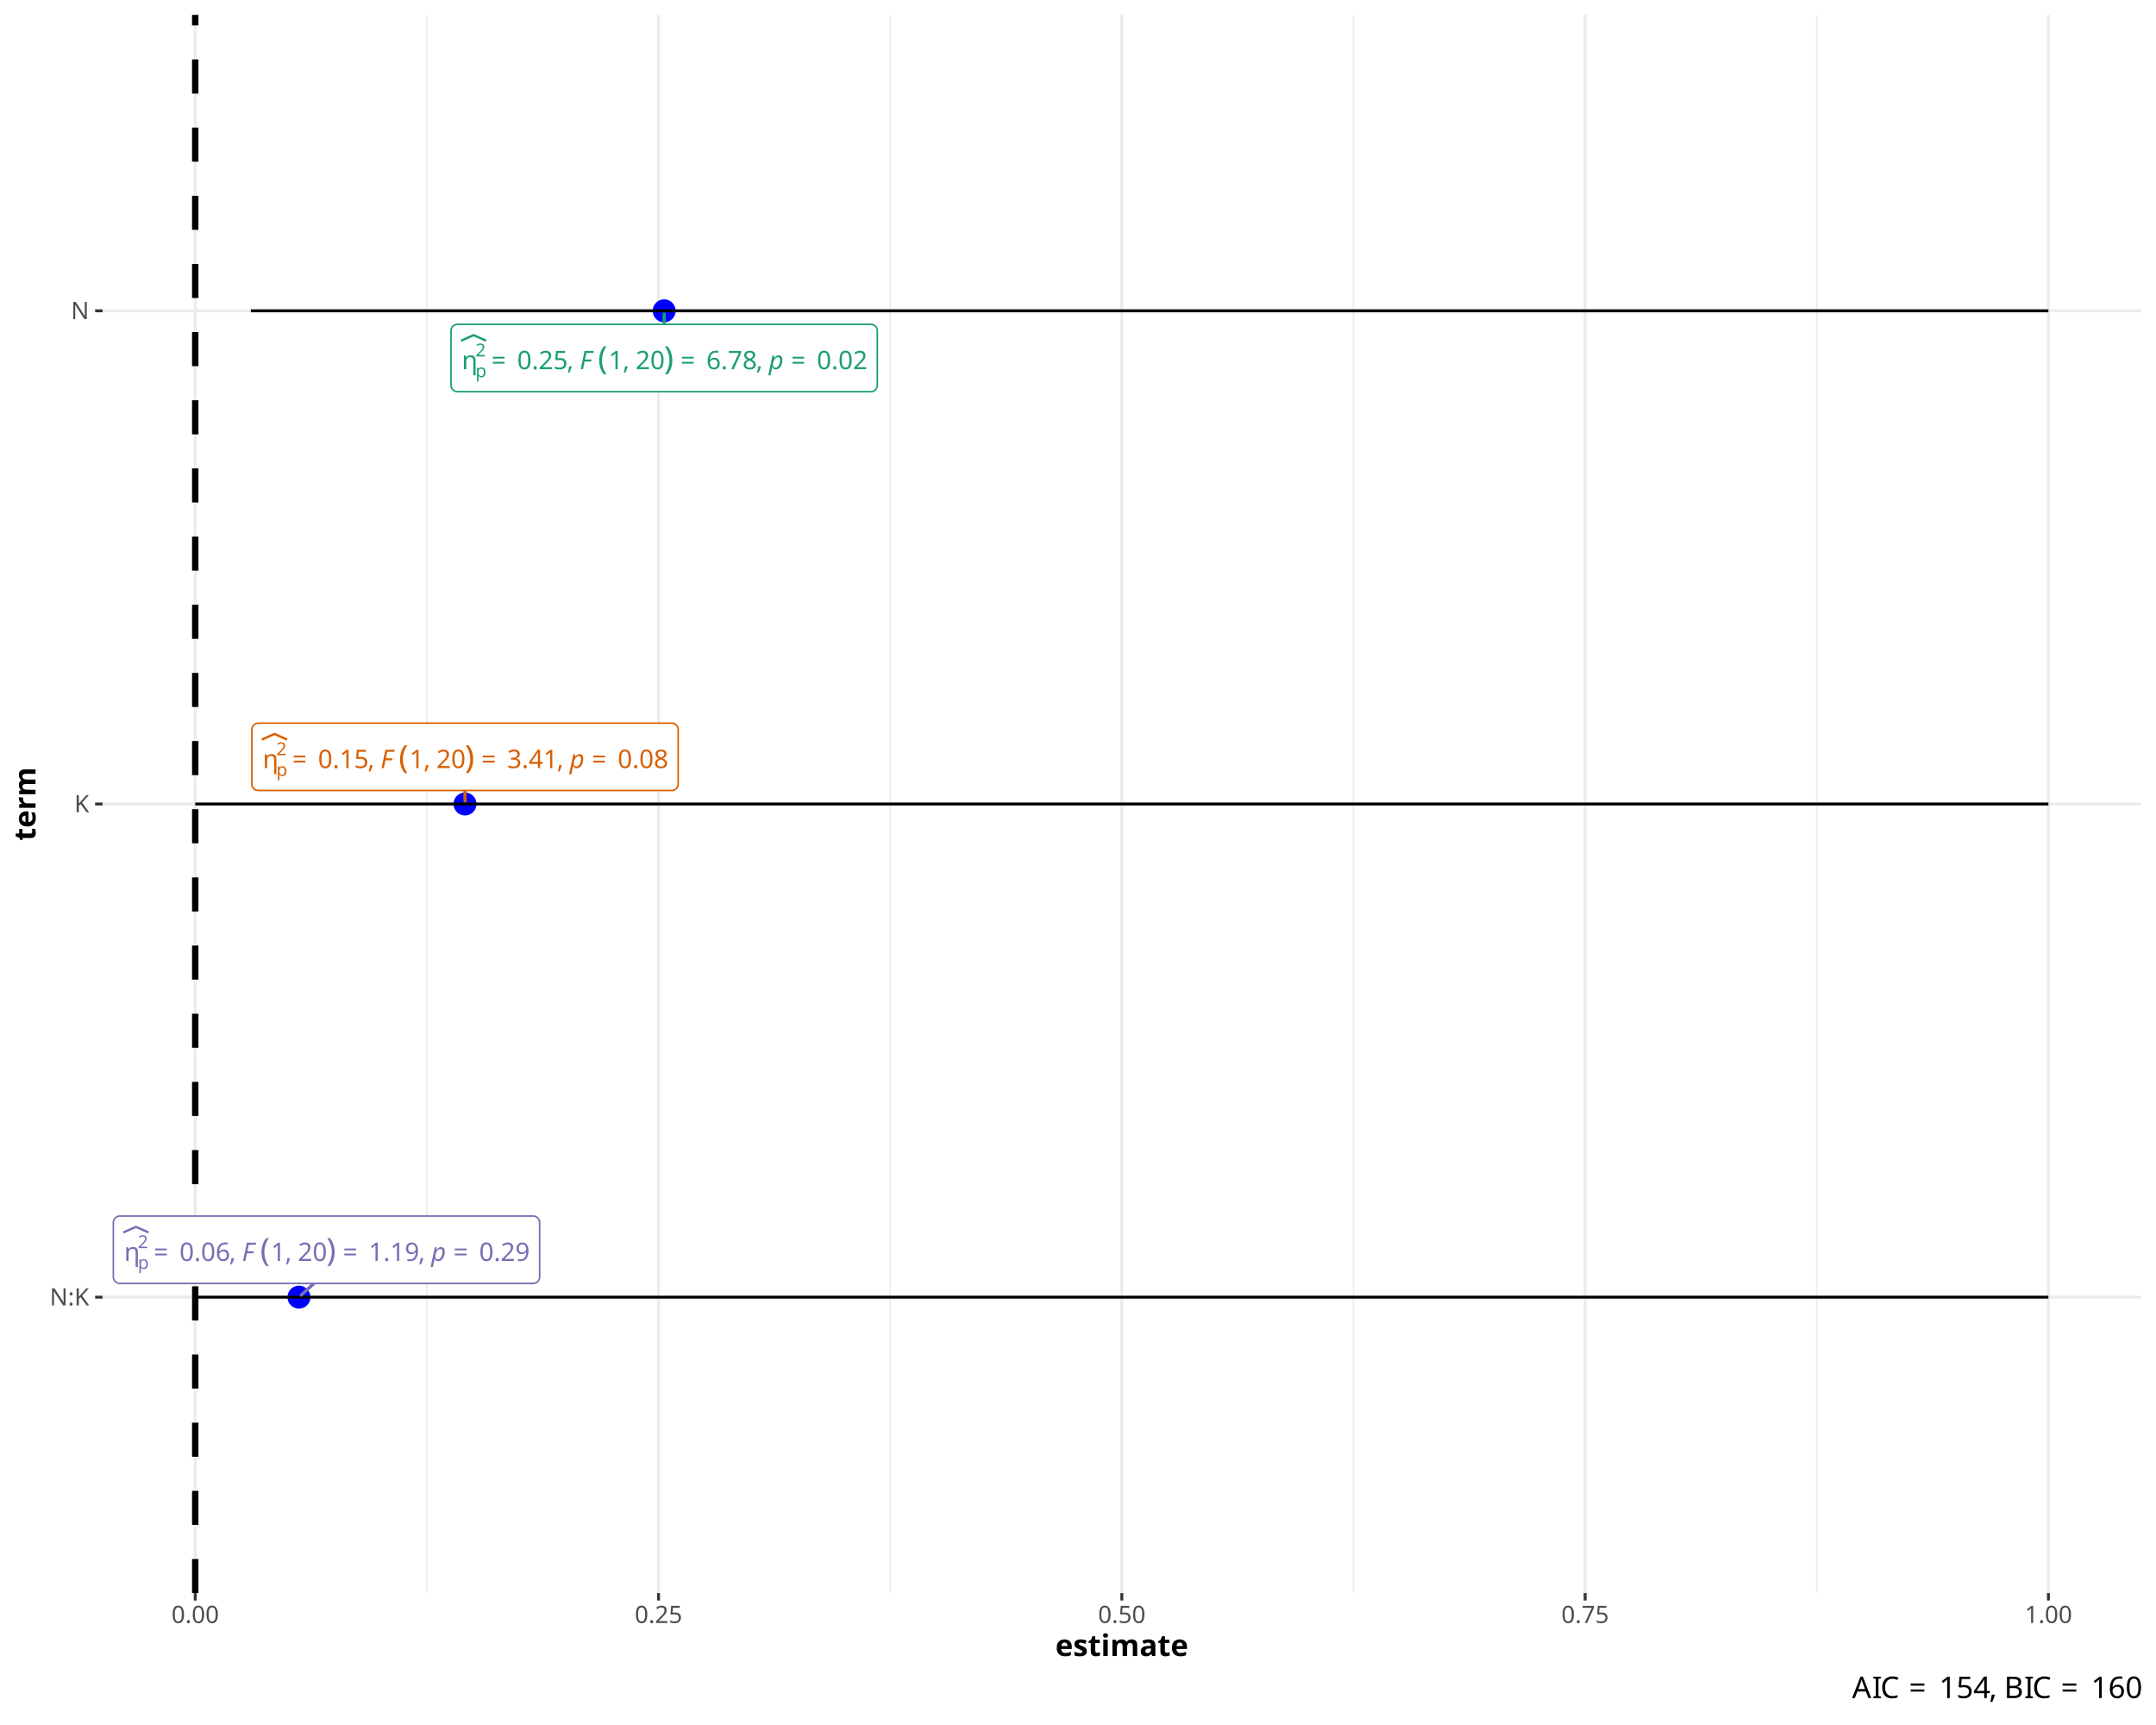
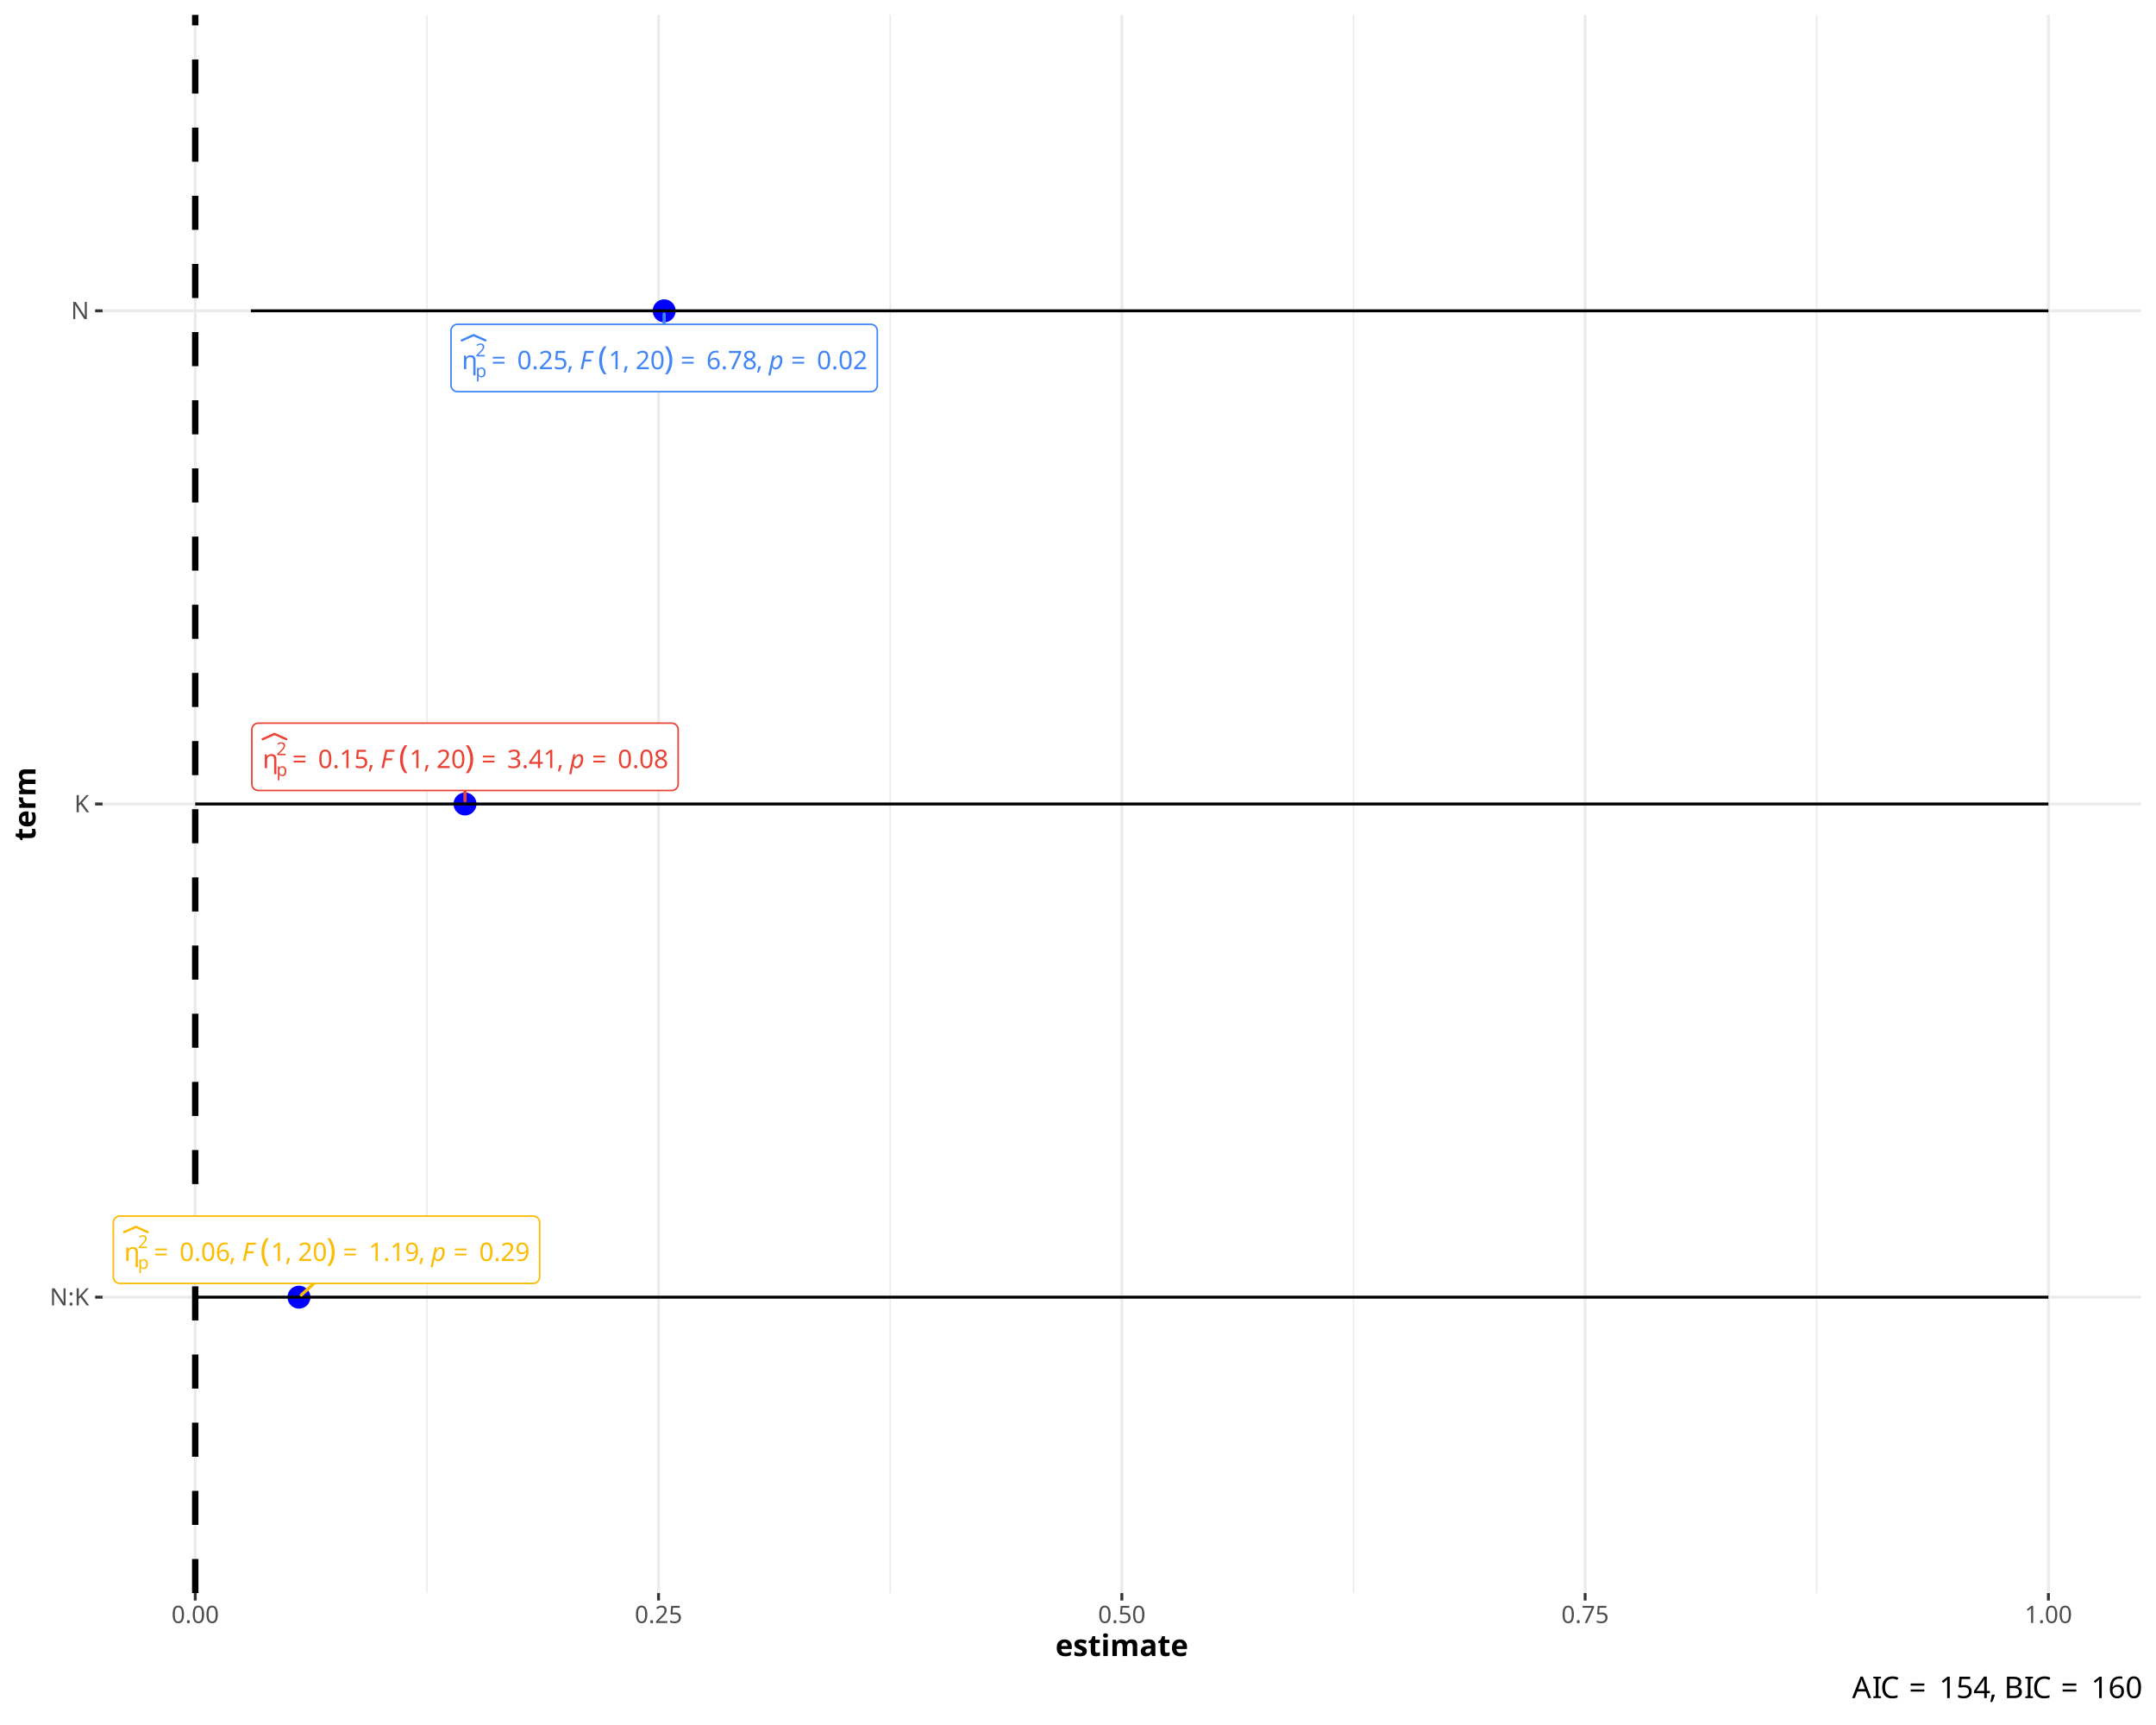
<svg xmlns="http://www.w3.org/2000/svg" class="svglite" data-engine-version="2.0" width="720.00pt" height="576.00pt" viewBox="0 0 720.00 576.00">
  <defs>
    <style type="text/css">
    .svglite line, .svglite polyline, .svglite polygon, .svglite path, .svglite rect, .svglite circle {
      fill: none;
      stroke: #000000;
      stroke-linecap: round;
      stroke-linejoin: round;
      stroke-miterlimit: 10.00;
    }
  </style>
  </defs>
  <rect width="100%" height="100%" style="stroke: none; fill: #FFFFFF;" />
  <defs>
    <clipPath id="cpMC4wMHw3MjAuMDB8MC4wMHw1NzYuMDA=">
      <rect x="0.00" y="0.00" width="720.00" height="576.00" />
    </clipPath>
  </defs>
  <g clip-path="url(#cpMC4wMHw3MjAuMDB8MC4wMHw1NzYuMDA=)">
    <rect x="0.00" y="0.00" width="720.00" height="576.00" style="stroke-width: 0.97; stroke: #FFFFFF; fill: #FFFFFF;" />
  </g>
  <defs>
    <clipPath id="cpMzQuMjV8NzE1LjAyfDQuOTh8NTMxLjk1">
      <rect x="34.25" y="4.98" width="680.77" height="526.97" />
    </clipPath>
  </defs>
  <g clip-path="url(#cpMzQuMjV8NzE1LjAyfDQuOTh8NTMxLjk1)">
    <rect x="34.25" y="4.98" width="680.77" height="526.97" style="stroke-width: 0.97; stroke: none; fill: #FFFFFF;" />
    <polyline points="142.56,531.95 142.56,4.98 " style="stroke-width: 0.48; stroke: #EBEBEB; stroke-linecap: butt;" />
    <polyline points="297.28,531.95 297.28,4.98 " style="stroke-width: 0.48; stroke: #EBEBEB; stroke-linecap: butt;" />
    <polyline points="452.00,531.95 452.00,4.98 " style="stroke-width: 0.48; stroke: #EBEBEB; stroke-linecap: butt;" />
    <polyline points="606.71,531.95 606.71,4.98 " style="stroke-width: 0.48; stroke: #EBEBEB; stroke-linecap: butt;" />
    <polyline points="34.25,433.14 715.02,433.14 " style="stroke-width: 0.97; stroke: #EBEBEB; stroke-linecap: butt;" />
    <polyline points="34.25,268.46 715.02,268.46 " style="stroke-width: 0.97; stroke: #EBEBEB; stroke-linecap: butt;" />
    <polyline points="34.25,103.79 715.02,103.79 " style="stroke-width: 0.97; stroke: #EBEBEB; stroke-linecap: butt;" />
    <polyline points="65.20,531.95 65.20,4.98 " style="stroke-width: 0.97; stroke: #EBEBEB; stroke-linecap: butt;" />
    <polyline points="219.92,531.95 219.92,4.98 " style="stroke-width: 0.97; stroke: #EBEBEB; stroke-linecap: butt;" />
    <polyline points="374.64,531.95 374.64,4.98 " style="stroke-width: 0.97; stroke: #EBEBEB; stroke-linecap: butt;" />
    <polyline points="529.36,531.95 529.36,4.98 " style="stroke-width: 0.97; stroke: #EBEBEB; stroke-linecap: butt;" />
    <polyline points="684.07,531.95 684.07,4.98 " style="stroke-width: 0.97; stroke: #EBEBEB; stroke-linecap: butt;" />
    <circle cx="221.80" cy="103.79" r="3.52" style="stroke-width: 0.64; stroke: #0000FF; fill: #0000FF;" />
    <circle cx="155.29" cy="268.46" r="3.52" style="stroke-width: 0.64; stroke: #0000FF; fill: #0000FF;" />
    <circle cx="99.84" cy="433.14" r="3.52" style="stroke-width: 0.64; stroke: #0000FF; fill: #0000FF;" />
    <polyline points="684.07,103.79 684.07,103.79 " style="stroke-width: 0.97; stroke-linecap: butt;" />
    <polyline points="684.07,103.79 83.78,103.79 " style="stroke-width: 0.97; stroke-linecap: butt;" />
    <polyline points="83.78,103.79 83.78,103.79 " style="stroke-width: 0.97; stroke-linecap: butt;" />
    <polyline points="684.07,268.46 684.07,268.46 " style="stroke-width: 0.97; stroke-linecap: butt;" />
    <polyline points="684.07,268.46 65.20,268.46 " style="stroke-width: 0.97; stroke-linecap: butt;" />
    <polyline points="65.20,268.46 65.20,268.46 " style="stroke-width: 0.97; stroke-linecap: butt;" />
    <polyline points="684.07,433.14 684.07,433.14 " style="stroke-width: 0.97; stroke-linecap: butt;" />
    <polyline points="684.07,433.14 65.20,433.14 " style="stroke-width: 0.97; stroke-linecap: butt;" />
    <polyline points="65.20,433.14 65.20,433.14 " style="stroke-width: 0.97; stroke-linecap: butt;" />
    <line x1="65.20" y1="531.95" x2="65.20" y2="4.98" style="stroke-width: 2.13; stroke-dasharray: 11.38,11.38; stroke-linecap: butt;" />
-     <line x1="221.80" y1="108.30" x2="221.80" y2="104.85" style="stroke-width: 1.07; stroke: #1B9E77;" />
-     <line x1="155.29" y1="263.95" x2="155.29" y2="267.40" style="stroke-width: 1.07; stroke: #D95F02;" />
-     <line x1="104.83" y1="428.54" x2="100.63" y2="432.42" style="stroke-width: 1.07; stroke: #7570B3;" />
-     <polygon points="152.78,130.78 290.82,130.78 290.73,130.78 291.08,130.76 291.42,130.69 291.75,130.57 292.05,130.40 292.32,130.18 292.55,129.92 292.73,129.62 292.87,129.30 292.95,128.96 292.98,128.62 292.98,128.62 292.98,110.46 292.98,110.46 292.95,110.11 292.87,109.77 292.73,109.45 292.55,109.16 292.32,108.90 292.05,108.68 291.75,108.51 291.42,108.38 291.08,108.31 290.82,108.30 152.78,108.30 153.04,108.31 152.69,108.30 152.34,108.34 152.01,108.44 151.70,108.59 151.41,108.78 151.16,109.03 150.95,109.30 150.79,109.61 150.68,109.94 150.62,110.28 150.62,110.46 150.62,128.62 150.62,128.44 150.62,128.79 150.68,129.13 150.79,129.46 150.95,129.77 151.16,130.05 151.41,130.29 151.70,130.49 152.01,130.64 152.34,130.73 152.69,130.78 " style="stroke-width: 0.53; stroke: #1B9E77; fill: #FFFFFF;" />
-     <text x="154.22" y="123.29" style="font-size: 8.54px; fill: #1B9E77; font-family: sans;" textLength="4.57px" lengthAdjust="spacingAndGlyphs">η</text>
-     <text x="158.79" y="125.94" style="font-size: 5.98px; fill: #1B9E77; font-family: sans;" textLength="3.32px" lengthAdjust="spacingAndGlyphs">p</text>
-     <text x="158.79" y="119.01" style="font-size: 5.98px; fill: #1B9E77; font-family: sans;" textLength="3.32px" lengthAdjust="spacingAndGlyphs">2</text>
-     <polyline points="154.22,113.66 158.16,111.90 162.11,113.66 " style="stroke-width: 0.75; stroke: #1B9E77;" />
-     <text x="164.09" y="123.29" style="font-size: 8.54px; fill: #1B9E77; font-family: sans;" textLength="6.63px" lengthAdjust="spacingAndGlyphs">=</text>
-     <text x="172.69" y="123.29" style="font-size: 8.54px; fill: #1B9E77; font-family: sans;" textLength="16.61px" lengthAdjust="spacingAndGlyphs">0.25</text>
-     <text x="189.31" y="123.29" style="font-size: 8.54px; fill: #1B9E77; font-family: sans;" textLength="2.14px" lengthAdjust="spacingAndGlyphs">,</text>
-     <text x="191.44" y="123.29" style="font-size: 8.54px; fill: #1B9E77; font-family: sans;" textLength="2.14px" lengthAdjust="spacingAndGlyphs"> </text>
-     <text x="193.58" y="123.29" style="font-size: 8.54px; font-style: italic; fill: #1B9E77; font-family: sans;" textLength="5.21px" lengthAdjust="spacingAndGlyphs">F</text>
-     <text x="199.67" y="123.29" style="font-size: 10.67px; fill: #1B9E77; font-family: sans;" textLength="3.55px" lengthAdjust="spacingAndGlyphs">(</text>
-     <text x="203.23" y="123.29" style="font-size: 8.54px; fill: #1B9E77; font-family: sans;" textLength="4.75px" lengthAdjust="spacingAndGlyphs">1</text>
-     <text x="207.97" y="123.29" style="font-size: 8.54px; fill: #1B9E77; font-family: sans;" textLength="2.14px" lengthAdjust="spacingAndGlyphs">,</text>
-     <text x="210.11" y="123.29" style="font-size: 8.54px; fill: #1B9E77; font-family: sans;" textLength="2.14px" lengthAdjust="spacingAndGlyphs"> </text>
-     <text x="212.24" y="123.29" style="font-size: 8.54px; fill: #1B9E77; font-family: sans;" textLength="9.50px" lengthAdjust="spacingAndGlyphs">20</text>
-     <text x="221.74" y="123.29" style="font-size: 10.67px; fill: #1B9E77; font-family: sans;" textLength="3.55px" lengthAdjust="spacingAndGlyphs">)</text>
-     <text x="227.26" y="123.29" style="font-size: 8.54px; fill: #1B9E77; font-family: sans;" textLength="6.63px" lengthAdjust="spacingAndGlyphs">=</text>
-     <text x="235.87" y="123.29" style="font-size: 8.54px; fill: #1B9E77; font-family: sans;" textLength="16.61px" lengthAdjust="spacingAndGlyphs">6.78</text>
-     <text x="252.48" y="123.29" style="font-size: 8.54px; fill: #1B9E77; font-family: sans;" textLength="2.14px" lengthAdjust="spacingAndGlyphs">,</text>
-     <text x="254.61" y="123.29" style="font-size: 8.54px; fill: #1B9E77; font-family: sans;" textLength="2.14px" lengthAdjust="spacingAndGlyphs"> </text>
-     <text x="256.75" y="123.29" style="font-size: 8.54px; font-style: italic; fill: #1B9E77; font-family: sans;" textLength="4.75px" lengthAdjust="spacingAndGlyphs">p</text>
-     <text x="264.16" y="123.29" style="font-size: 8.54px; fill: #1B9E77; font-family: sans;" textLength="6.63px" lengthAdjust="spacingAndGlyphs">=</text>
-     <text x="272.77" y="123.29" style="font-size: 8.54px; fill: #1B9E77; font-family: sans;" textLength="16.61px" lengthAdjust="spacingAndGlyphs">0.02</text>
-     <polygon points="86.27,263.95 224.31,263.95 224.23,263.95 224.58,263.94 224.92,263.87 225.24,263.75 225.54,263.57 225.81,263.35 226.04,263.09 226.23,262.80 226.36,262.48 226.45,262.14 226.47,261.79 226.47,261.79 226.47,243.63 226.47,243.63 226.45,243.29 226.36,242.95 226.23,242.63 226.04,242.34 225.81,242.08 225.54,241.86 225.24,241.68 224.92,241.56 224.58,241.49 224.31,241.47 86.27,241.47 86.53,241.49 86.18,241.48 85.84,241.52 85.50,241.61 85.19,241.76 84.90,241.96 84.65,242.20 84.44,242.48 84.28,242.79 84.17,243.12 84.12,243.46 84.11,243.63 84.11,261.79 84.12,261.62 84.12,261.97 84.17,262.31 84.28,262.64 84.44,262.95 84.65,263.23 84.90,263.47 85.19,263.66 85.50,263.81 85.84,263.91 86.18,263.95 " style="stroke-width: 0.53; stroke: #D95F02; fill: #FFFFFF;" />
-     <text x="87.71" y="256.47" style="font-size: 8.54px; fill: #D95F02; font-family: sans;" textLength="4.57px" lengthAdjust="spacingAndGlyphs">η</text>
-     <text x="92.28" y="259.11" style="font-size: 5.98px; fill: #D95F02; font-family: sans;" textLength="3.32px" lengthAdjust="spacingAndGlyphs">p</text>
-     <text x="92.28" y="252.18" style="font-size: 5.98px; fill: #D95F02; font-family: sans;" textLength="3.32px" lengthAdjust="spacingAndGlyphs">2</text>
-     <polyline points="87.71,246.84 91.66,245.07 95.61,246.84 " style="stroke-width: 0.75; stroke: #D95F02;" />
-     <text x="97.58" y="256.47" style="font-size: 8.54px; fill: #D95F02; font-family: sans;" textLength="6.63px" lengthAdjust="spacingAndGlyphs">=</text>
-     <text x="106.19" y="256.47" style="font-size: 8.54px; fill: #D95F02; font-family: sans;" textLength="16.61px" lengthAdjust="spacingAndGlyphs">0.15</text>
-     <text x="122.80" y="256.47" style="font-size: 8.54px; fill: #D95F02; font-family: sans;" textLength="2.14px" lengthAdjust="spacingAndGlyphs">,</text>
-     <text x="124.94" y="256.47" style="font-size: 8.54px; fill: #D95F02; font-family: sans;" textLength="2.14px" lengthAdjust="spacingAndGlyphs"> </text>
-     <text x="127.07" y="256.47" style="font-size: 8.54px; font-style: italic; fill: #D95F02; font-family: sans;" textLength="5.21px" lengthAdjust="spacingAndGlyphs">F</text>
-     <text x="133.17" y="256.47" style="font-size: 10.67px; fill: #D95F02; font-family: sans;" textLength="3.55px" lengthAdjust="spacingAndGlyphs">(</text>
-     <text x="136.72" y="256.47" style="font-size: 8.54px; fill: #D95F02; font-family: sans;" textLength="4.75px" lengthAdjust="spacingAndGlyphs">1</text>
-     <text x="141.47" y="256.47" style="font-size: 8.54px; fill: #D95F02; font-family: sans;" textLength="2.14px" lengthAdjust="spacingAndGlyphs">,</text>
-     <text x="143.60" y="256.47" style="font-size: 8.54px; fill: #D95F02; font-family: sans;" textLength="2.14px" lengthAdjust="spacingAndGlyphs"> </text>
-     <text x="145.74" y="256.47" style="font-size: 8.54px; fill: #D95F02; font-family: sans;" textLength="9.50px" lengthAdjust="spacingAndGlyphs">20</text>
-     <text x="155.23" y="256.47" style="font-size: 10.67px; fill: #D95F02; font-family: sans;" textLength="3.55px" lengthAdjust="spacingAndGlyphs">)</text>
-     <text x="160.76" y="256.47" style="font-size: 8.54px; fill: #D95F02; font-family: sans;" textLength="6.63px" lengthAdjust="spacingAndGlyphs">=</text>
-     <text x="169.36" y="256.47" style="font-size: 8.54px; fill: #D95F02; font-family: sans;" textLength="16.61px" lengthAdjust="spacingAndGlyphs">3.41</text>
-     <text x="185.97" y="256.47" style="font-size: 8.54px; fill: #D95F02; font-family: sans;" textLength="2.14px" lengthAdjust="spacingAndGlyphs">,</text>
-     <text x="188.11" y="256.47" style="font-size: 8.54px; fill: #D95F02; font-family: sans;" textLength="2.14px" lengthAdjust="spacingAndGlyphs"> </text>
-     <text x="190.25" y="256.47" style="font-size: 8.54px; font-style: italic; fill: #D95F02; font-family: sans;" textLength="4.75px" lengthAdjust="spacingAndGlyphs">p</text>
-     <text x="197.66" y="256.47" style="font-size: 8.54px; fill: #D95F02; font-family: sans;" textLength="6.63px" lengthAdjust="spacingAndGlyphs">=</text>
-     <text x="206.26" y="256.47" style="font-size: 8.54px; fill: #D95F02; font-family: sans;" textLength="16.61px" lengthAdjust="spacingAndGlyphs">0.08</text>
-     <polygon points="40.01,428.54 178.06,428.54 177.97,428.54 178.32,428.53 178.66,428.46 178.98,428.33 179.28,428.16 179.55,427.94 179.78,427.68 179.97,427.39 180.11,427.07 180.19,426.73 180.22,426.38 180.22,426.38 180.22,408.22 180.22,408.22 180.19,407.87 180.11,407.54 179.97,407.22 179.78,406.92 179.55,406.66 179.28,406.44 178.98,406.27 178.66,406.15 178.32,406.08 178.06,406.06 40.01,406.06 40.27,406.08 39.93,406.06 39.58,406.10 39.25,406.20 38.93,406.35 38.65,406.55 38.40,406.79 38.19,407.07 38.03,407.37 37.92,407.70 37.86,408.05 37.85,408.22 37.85,426.38 37.86,426.21 37.86,426.56 37.92,426.90 38.03,427.23 38.19,427.54 38.40,427.81 38.65,428.05 38.93,428.25 39.25,428.40 39.58,428.50 39.93,428.54 " style="stroke-width: 0.53; stroke: #7570B3; fill: #FFFFFF;" />
-     <text x="41.45" y="421.06" style="font-size: 8.54px; fill: #7570B3; font-family: sans;" textLength="4.57px" lengthAdjust="spacingAndGlyphs">η</text>
-     <text x="46.03" y="423.70" style="font-size: 5.98px; fill: #7570B3; font-family: sans;" textLength="3.32px" lengthAdjust="spacingAndGlyphs">p</text>
-     <text x="46.03" y="416.77" style="font-size: 5.98px; fill: #7570B3; font-family: sans;" textLength="3.32px" lengthAdjust="spacingAndGlyphs">2</text>
-     <polyline points="41.45,411.42 45.40,409.66 49.35,411.42 " style="stroke-width: 0.75; stroke: #7570B3;" />
-     <text x="51.33" y="421.06" style="font-size: 8.54px; fill: #7570B3; font-family: sans;" textLength="6.63px" lengthAdjust="spacingAndGlyphs">=</text>
-     <text x="59.93" y="421.06" style="font-size: 8.54px; fill: #7570B3; font-family: sans;" textLength="16.61px" lengthAdjust="spacingAndGlyphs">0.06</text>
-     <text x="76.54" y="421.06" style="font-size: 8.54px; fill: #7570B3; font-family: sans;" textLength="2.14px" lengthAdjust="spacingAndGlyphs">,</text>
-     <text x="78.68" y="421.06" style="font-size: 8.54px; fill: #7570B3; font-family: sans;" textLength="2.14px" lengthAdjust="spacingAndGlyphs"> </text>
-     <text x="80.81" y="421.06" style="font-size: 8.54px; font-style: italic; fill: #7570B3; font-family: sans;" textLength="5.21px" lengthAdjust="spacingAndGlyphs">F</text>
-     <text x="86.91" y="421.06" style="font-size: 10.67px; fill: #7570B3; font-family: sans;" textLength="3.55px" lengthAdjust="spacingAndGlyphs">(</text>
-     <text x="90.46" y="421.06" style="font-size: 8.54px; fill: #7570B3; font-family: sans;" textLength="4.75px" lengthAdjust="spacingAndGlyphs">1</text>
-     <text x="95.21" y="421.06" style="font-size: 8.54px; fill: #7570B3; font-family: sans;" textLength="2.14px" lengthAdjust="spacingAndGlyphs">,</text>
-     <text x="97.35" y="421.06" style="font-size: 8.54px; fill: #7570B3; font-family: sans;" textLength="2.14px" lengthAdjust="spacingAndGlyphs"> </text>
-     <text x="99.48" y="421.06" style="font-size: 8.54px; fill: #7570B3; font-family: sans;" textLength="9.50px" lengthAdjust="spacingAndGlyphs">20</text>
-     <text x="108.98" y="421.06" style="font-size: 10.67px; fill: #7570B3; font-family: sans;" textLength="3.55px" lengthAdjust="spacingAndGlyphs">)</text>
-     <text x="114.50" y="421.06" style="font-size: 8.54px; fill: #7570B3; font-family: sans;" textLength="6.63px" lengthAdjust="spacingAndGlyphs">=</text>
-     <text x="123.10" y="421.06" style="font-size: 8.54px; fill: #7570B3; font-family: sans;" textLength="16.61px" lengthAdjust="spacingAndGlyphs">1.19</text>
-     <text x="139.72" y="421.06" style="font-size: 8.54px; fill: #7570B3; font-family: sans;" textLength="2.14px" lengthAdjust="spacingAndGlyphs">,</text>
-     <text x="141.85" y="421.06" style="font-size: 8.54px; fill: #7570B3; font-family: sans;" textLength="2.14px" lengthAdjust="spacingAndGlyphs"> </text>
-     <text x="143.99" y="421.06" style="font-size: 8.54px; font-style: italic; fill: #7570B3; font-family: sans;" textLength="4.75px" lengthAdjust="spacingAndGlyphs">p</text>
-     <text x="151.40" y="421.06" style="font-size: 8.54px; fill: #7570B3; font-family: sans;" textLength="6.63px" lengthAdjust="spacingAndGlyphs">=</text>
-     <text x="160.00" y="421.06" style="font-size: 8.54px; fill: #7570B3; font-family: sans;" textLength="16.61px" lengthAdjust="spacingAndGlyphs">0.29</text>
+     <line x1="221.80" y1="108.30" x2="221.80" y2="104.85" style="stroke-width: 1.07; stroke: #4285F4;" />
+     <line x1="155.29" y1="263.95" x2="155.29" y2="267.40" style="stroke-width: 1.07; stroke: #EA4335;" />
+     <line x1="104.83" y1="428.54" x2="100.63" y2="432.42" style="stroke-width: 1.07; stroke: #FBBC04;" />
+     <polygon points="152.78,130.78 290.82,130.78 290.73,130.78 291.08,130.76 291.42,130.69 291.75,130.57 292.05,130.40 292.32,130.18 292.55,129.92 292.73,129.62 292.87,129.30 292.95,128.96 292.98,128.62 292.98,128.62 292.98,110.46 292.98,110.46 292.95,110.11 292.87,109.77 292.73,109.45 292.55,109.16 292.32,108.90 292.05,108.68 291.75,108.51 291.42,108.38 291.08,108.31 290.82,108.30 152.78,108.30 153.04,108.31 152.69,108.30 152.34,108.34 152.01,108.44 151.70,108.59 151.41,108.78 151.16,109.03 150.95,109.30 150.79,109.61 150.68,109.94 150.62,110.28 150.62,110.46 150.62,128.62 150.62,128.44 150.62,128.79 150.68,129.13 150.79,129.46 150.95,129.77 151.16,130.05 151.41,130.29 151.70,130.49 152.01,130.64 152.34,130.73 152.69,130.78 " style="stroke-width: 0.53; stroke: #4285F4; fill: #FFFFFF;" />
+     <text x="154.22" y="123.29" style="font-size: 8.54px; fill: #4285F4; font-family: sans;" textLength="4.57px" lengthAdjust="spacingAndGlyphs">η</text>
+     <text x="158.79" y="125.94" style="font-size: 5.98px; fill: #4285F4; font-family: sans;" textLength="3.32px" lengthAdjust="spacingAndGlyphs">p</text>
+     <text x="158.79" y="119.01" style="font-size: 5.98px; fill: #4285F4; font-family: sans;" textLength="3.32px" lengthAdjust="spacingAndGlyphs">2</text>
+     <polyline points="154.22,113.66 158.16,111.90 162.11,113.66 " style="stroke-width: 0.75; stroke: #4285F4;" />
+     <text x="164.09" y="123.29" style="font-size: 8.54px; fill: #4285F4; font-family: sans;" textLength="6.63px" lengthAdjust="spacingAndGlyphs">=</text>
+     <text x="172.69" y="123.29" style="font-size: 8.54px; fill: #4285F4; font-family: sans;" textLength="16.61px" lengthAdjust="spacingAndGlyphs">0.25</text>
+     <text x="189.31" y="123.29" style="font-size: 8.54px; fill: #4285F4; font-family: sans;" textLength="2.14px" lengthAdjust="spacingAndGlyphs">,</text>
+     <text x="191.44" y="123.29" style="font-size: 8.54px; fill: #4285F4; font-family: sans;" textLength="2.14px" lengthAdjust="spacingAndGlyphs"> </text>
+     <text x="193.58" y="123.29" style="font-size: 8.54px; font-style: italic; fill: #4285F4; font-family: sans;" textLength="5.21px" lengthAdjust="spacingAndGlyphs">F</text>
+     <text x="199.67" y="123.29" style="font-size: 10.67px; fill: #4285F4; font-family: sans;" textLength="3.55px" lengthAdjust="spacingAndGlyphs">(</text>
+     <text x="203.23" y="123.29" style="font-size: 8.54px; fill: #4285F4; font-family: sans;" textLength="4.75px" lengthAdjust="spacingAndGlyphs">1</text>
+     <text x="207.97" y="123.29" style="font-size: 8.54px; fill: #4285F4; font-family: sans;" textLength="2.14px" lengthAdjust="spacingAndGlyphs">,</text>
+     <text x="210.11" y="123.29" style="font-size: 8.54px; fill: #4285F4; font-family: sans;" textLength="2.14px" lengthAdjust="spacingAndGlyphs"> </text>
+     <text x="212.24" y="123.29" style="font-size: 8.54px; fill: #4285F4; font-family: sans;" textLength="9.50px" lengthAdjust="spacingAndGlyphs">20</text>
+     <text x="221.74" y="123.29" style="font-size: 10.67px; fill: #4285F4; font-family: sans;" textLength="3.55px" lengthAdjust="spacingAndGlyphs">)</text>
+     <text x="227.26" y="123.29" style="font-size: 8.54px; fill: #4285F4; font-family: sans;" textLength="6.63px" lengthAdjust="spacingAndGlyphs">=</text>
+     <text x="235.87" y="123.29" style="font-size: 8.54px; fill: #4285F4; font-family: sans;" textLength="16.61px" lengthAdjust="spacingAndGlyphs">6.78</text>
+     <text x="252.48" y="123.29" style="font-size: 8.54px; fill: #4285F4; font-family: sans;" textLength="2.14px" lengthAdjust="spacingAndGlyphs">,</text>
+     <text x="254.61" y="123.29" style="font-size: 8.54px; fill: #4285F4; font-family: sans;" textLength="2.14px" lengthAdjust="spacingAndGlyphs"> </text>
+     <text x="256.75" y="123.29" style="font-size: 8.54px; font-style: italic; fill: #4285F4; font-family: sans;" textLength="4.75px" lengthAdjust="spacingAndGlyphs">p</text>
+     <text x="264.16" y="123.29" style="font-size: 8.54px; fill: #4285F4; font-family: sans;" textLength="6.63px" lengthAdjust="spacingAndGlyphs">=</text>
+     <text x="272.77" y="123.29" style="font-size: 8.54px; fill: #4285F4; font-family: sans;" textLength="16.61px" lengthAdjust="spacingAndGlyphs">0.02</text>
+     <polygon points="86.27,263.95 224.31,263.95 224.23,263.95 224.58,263.94 224.92,263.87 225.24,263.75 225.54,263.57 225.81,263.35 226.04,263.09 226.23,262.80 226.36,262.48 226.45,262.14 226.47,261.79 226.47,261.79 226.47,243.63 226.47,243.63 226.45,243.29 226.36,242.95 226.23,242.63 226.04,242.34 225.81,242.08 225.54,241.86 225.24,241.68 224.92,241.56 224.58,241.49 224.31,241.47 86.27,241.47 86.53,241.49 86.18,241.48 85.84,241.52 85.50,241.61 85.19,241.76 84.90,241.96 84.65,242.20 84.44,242.48 84.28,242.79 84.17,243.12 84.12,243.46 84.11,243.63 84.11,261.79 84.12,261.62 84.12,261.97 84.17,262.31 84.28,262.64 84.44,262.95 84.65,263.23 84.90,263.47 85.19,263.66 85.50,263.81 85.84,263.91 86.18,263.95 " style="stroke-width: 0.53; stroke: #EA4335; fill: #FFFFFF;" />
+     <text x="87.71" y="256.47" style="font-size: 8.54px; fill: #EA4335; font-family: sans;" textLength="4.57px" lengthAdjust="spacingAndGlyphs">η</text>
+     <text x="92.28" y="259.11" style="font-size: 5.98px; fill: #EA4335; font-family: sans;" textLength="3.32px" lengthAdjust="spacingAndGlyphs">p</text>
+     <text x="92.28" y="252.18" style="font-size: 5.98px; fill: #EA4335; font-family: sans;" textLength="3.32px" lengthAdjust="spacingAndGlyphs">2</text>
+     <polyline points="87.71,246.84 91.66,245.07 95.61,246.84 " style="stroke-width: 0.75; stroke: #EA4335;" />
+     <text x="97.58" y="256.47" style="font-size: 8.54px; fill: #EA4335; font-family: sans;" textLength="6.63px" lengthAdjust="spacingAndGlyphs">=</text>
+     <text x="106.19" y="256.47" style="font-size: 8.54px; fill: #EA4335; font-family: sans;" textLength="16.61px" lengthAdjust="spacingAndGlyphs">0.15</text>
+     <text x="122.80" y="256.47" style="font-size: 8.54px; fill: #EA4335; font-family: sans;" textLength="2.14px" lengthAdjust="spacingAndGlyphs">,</text>
+     <text x="124.94" y="256.47" style="font-size: 8.54px; fill: #EA4335; font-family: sans;" textLength="2.14px" lengthAdjust="spacingAndGlyphs"> </text>
+     <text x="127.07" y="256.47" style="font-size: 8.54px; font-style: italic; fill: #EA4335; font-family: sans;" textLength="5.21px" lengthAdjust="spacingAndGlyphs">F</text>
+     <text x="133.17" y="256.47" style="font-size: 10.67px; fill: #EA4335; font-family: sans;" textLength="3.55px" lengthAdjust="spacingAndGlyphs">(</text>
+     <text x="136.72" y="256.47" style="font-size: 8.54px; fill: #EA4335; font-family: sans;" textLength="4.75px" lengthAdjust="spacingAndGlyphs">1</text>
+     <text x="141.47" y="256.47" style="font-size: 8.54px; fill: #EA4335; font-family: sans;" textLength="2.14px" lengthAdjust="spacingAndGlyphs">,</text>
+     <text x="143.60" y="256.47" style="font-size: 8.54px; fill: #EA4335; font-family: sans;" textLength="2.14px" lengthAdjust="spacingAndGlyphs"> </text>
+     <text x="145.74" y="256.47" style="font-size: 8.54px; fill: #EA4335; font-family: sans;" textLength="9.50px" lengthAdjust="spacingAndGlyphs">20</text>
+     <text x="155.23" y="256.47" style="font-size: 10.67px; fill: #EA4335; font-family: sans;" textLength="3.55px" lengthAdjust="spacingAndGlyphs">)</text>
+     <text x="160.76" y="256.47" style="font-size: 8.54px; fill: #EA4335; font-family: sans;" textLength="6.63px" lengthAdjust="spacingAndGlyphs">=</text>
+     <text x="169.36" y="256.47" style="font-size: 8.54px; fill: #EA4335; font-family: sans;" textLength="16.61px" lengthAdjust="spacingAndGlyphs">3.41</text>
+     <text x="185.97" y="256.47" style="font-size: 8.54px; fill: #EA4335; font-family: sans;" textLength="2.14px" lengthAdjust="spacingAndGlyphs">,</text>
+     <text x="188.11" y="256.47" style="font-size: 8.54px; fill: #EA4335; font-family: sans;" textLength="2.14px" lengthAdjust="spacingAndGlyphs"> </text>
+     <text x="190.25" y="256.47" style="font-size: 8.54px; font-style: italic; fill: #EA4335; font-family: sans;" textLength="4.75px" lengthAdjust="spacingAndGlyphs">p</text>
+     <text x="197.66" y="256.47" style="font-size: 8.54px; fill: #EA4335; font-family: sans;" textLength="6.63px" lengthAdjust="spacingAndGlyphs">=</text>
+     <text x="206.26" y="256.47" style="font-size: 8.54px; fill: #EA4335; font-family: sans;" textLength="16.61px" lengthAdjust="spacingAndGlyphs">0.08</text>
+     <polygon points="40.01,428.54 178.06,428.54 177.97,428.54 178.32,428.53 178.66,428.46 178.98,428.33 179.28,428.16 179.55,427.94 179.78,427.68 179.97,427.39 180.11,427.07 180.19,426.73 180.22,426.38 180.22,426.38 180.22,408.22 180.22,408.22 180.19,407.87 180.11,407.54 179.97,407.22 179.78,406.92 179.55,406.66 179.28,406.44 178.98,406.27 178.66,406.15 178.32,406.08 178.06,406.06 40.01,406.06 40.27,406.08 39.93,406.06 39.58,406.10 39.25,406.20 38.93,406.35 38.65,406.55 38.40,406.79 38.19,407.07 38.03,407.37 37.92,407.70 37.86,408.05 37.85,408.22 37.85,426.38 37.86,426.21 37.86,426.56 37.92,426.90 38.03,427.23 38.19,427.54 38.40,427.81 38.65,428.05 38.93,428.25 39.25,428.40 39.58,428.50 39.93,428.54 " style="stroke-width: 0.53; stroke: #FBBC04; fill: #FFFFFF;" />
+     <text x="41.45" y="421.06" style="font-size: 8.54px; fill: #FBBC04; font-family: sans;" textLength="4.57px" lengthAdjust="spacingAndGlyphs">η</text>
+     <text x="46.03" y="423.70" style="font-size: 5.98px; fill: #FBBC04; font-family: sans;" textLength="3.32px" lengthAdjust="spacingAndGlyphs">p</text>
+     <text x="46.03" y="416.77" style="font-size: 5.98px; fill: #FBBC04; font-family: sans;" textLength="3.32px" lengthAdjust="spacingAndGlyphs">2</text>
+     <polyline points="41.45,411.42 45.40,409.66 49.35,411.42 " style="stroke-width: 0.75; stroke: #FBBC04;" />
+     <text x="51.33" y="421.06" style="font-size: 8.54px; fill: #FBBC04; font-family: sans;" textLength="6.63px" lengthAdjust="spacingAndGlyphs">=</text>
+     <text x="59.93" y="421.06" style="font-size: 8.54px; fill: #FBBC04; font-family: sans;" textLength="16.61px" lengthAdjust="spacingAndGlyphs">0.06</text>
+     <text x="76.54" y="421.06" style="font-size: 8.54px; fill: #FBBC04; font-family: sans;" textLength="2.14px" lengthAdjust="spacingAndGlyphs">,</text>
+     <text x="78.68" y="421.06" style="font-size: 8.54px; fill: #FBBC04; font-family: sans;" textLength="2.14px" lengthAdjust="spacingAndGlyphs"> </text>
+     <text x="80.81" y="421.06" style="font-size: 8.54px; font-style: italic; fill: #FBBC04; font-family: sans;" textLength="5.21px" lengthAdjust="spacingAndGlyphs">F</text>
+     <text x="86.91" y="421.06" style="font-size: 10.67px; fill: #FBBC04; font-family: sans;" textLength="3.55px" lengthAdjust="spacingAndGlyphs">(</text>
+     <text x="90.46" y="421.06" style="font-size: 8.54px; fill: #FBBC04; font-family: sans;" textLength="4.75px" lengthAdjust="spacingAndGlyphs">1</text>
+     <text x="95.21" y="421.06" style="font-size: 8.54px; fill: #FBBC04; font-family: sans;" textLength="2.14px" lengthAdjust="spacingAndGlyphs">,</text>
+     <text x="97.35" y="421.06" style="font-size: 8.54px; fill: #FBBC04; font-family: sans;" textLength="2.14px" lengthAdjust="spacingAndGlyphs"> </text>
+     <text x="99.48" y="421.06" style="font-size: 8.54px; fill: #FBBC04; font-family: sans;" textLength="9.50px" lengthAdjust="spacingAndGlyphs">20</text>
+     <text x="108.98" y="421.06" style="font-size: 10.67px; fill: #FBBC04; font-family: sans;" textLength="3.55px" lengthAdjust="spacingAndGlyphs">)</text>
+     <text x="114.50" y="421.06" style="font-size: 8.54px; fill: #FBBC04; font-family: sans;" textLength="6.63px" lengthAdjust="spacingAndGlyphs">=</text>
+     <text x="123.10" y="421.06" style="font-size: 8.54px; fill: #FBBC04; font-family: sans;" textLength="16.61px" lengthAdjust="spacingAndGlyphs">1.19</text>
+     <text x="139.72" y="421.06" style="font-size: 8.54px; fill: #FBBC04; font-family: sans;" textLength="2.14px" lengthAdjust="spacingAndGlyphs">,</text>
+     <text x="141.85" y="421.06" style="font-size: 8.54px; fill: #FBBC04; font-family: sans;" textLength="2.14px" lengthAdjust="spacingAndGlyphs"> </text>
+     <text x="143.99" y="421.06" style="font-size: 8.54px; font-style: italic; fill: #FBBC04; font-family: sans;" textLength="4.75px" lengthAdjust="spacingAndGlyphs">p</text>
+     <text x="151.40" y="421.06" style="font-size: 8.54px; fill: #FBBC04; font-family: sans;" textLength="6.63px" lengthAdjust="spacingAndGlyphs">=</text>
+     <text x="160.00" y="421.06" style="font-size: 8.54px; fill: #FBBC04; font-family: sans;" textLength="16.61px" lengthAdjust="spacingAndGlyphs">0.29</text>
  </g>
  <g clip-path="url(#cpMC4wMHw3MjAuMDB8MC4wMHw1NzYuMDA=)">
    <text x="29.77" y="435.89" text-anchor="end" style="font-size: 8.00px; fill: #4D4D4D; font-family: sans;" textLength="13.34px" lengthAdjust="spacingAndGlyphs">N:K</text>
    <text x="29.77" y="271.22" text-anchor="end" style="font-size: 8.00px; fill: #4D4D4D; font-family: sans;" textLength="5.34px" lengthAdjust="spacingAndGlyphs">K</text>
    <text x="29.77" y="106.54" text-anchor="end" style="font-size: 8.00px; fill: #4D4D4D; font-family: sans;" textLength="5.78px" lengthAdjust="spacingAndGlyphs">N</text>
    <polyline points="31.76,433.14 34.25,433.14 " style="stroke-width: 0.97; stroke: #333333; stroke-linecap: butt;" />
    <polyline points="31.76,268.46 34.25,268.46 " style="stroke-width: 0.97; stroke: #333333; stroke-linecap: butt;" />
    <polyline points="31.76,103.79 34.25,103.79 " style="stroke-width: 0.97; stroke: #333333; stroke-linecap: butt;" />
    <polyline points="65.20,534.44 65.20,531.95 " style="stroke-width: 0.97; stroke: #333333; stroke-linecap: butt;" />
    <polyline points="219.92,534.44 219.92,531.95 " style="stroke-width: 0.97; stroke: #333333; stroke-linecap: butt;" />
    <polyline points="374.64,534.44 374.64,531.95 " style="stroke-width: 0.97; stroke: #333333; stroke-linecap: butt;" />
    <polyline points="529.36,534.44 529.36,531.95 " style="stroke-width: 0.97; stroke: #333333; stroke-linecap: butt;" />
    <polyline points="684.07,534.44 684.07,531.95 " style="stroke-width: 0.97; stroke: #333333; stroke-linecap: butt;" />
    <text x="65.20" y="541.94" text-anchor="middle" style="font-size: 8.00px; fill: #4D4D4D; font-family: sans;" textLength="15.57px" lengthAdjust="spacingAndGlyphs">0.00</text>
    <text x="219.92" y="541.94" text-anchor="middle" style="font-size: 8.00px; fill: #4D4D4D; font-family: sans;" textLength="15.57px" lengthAdjust="spacingAndGlyphs">0.25</text>
    <text x="374.64" y="541.94" text-anchor="middle" style="font-size: 8.00px; fill: #4D4D4D; font-family: sans;" textLength="15.57px" lengthAdjust="spacingAndGlyphs">0.50</text>
    <text x="529.36" y="541.94" text-anchor="middle" style="font-size: 8.00px; fill: #4D4D4D; font-family: sans;" textLength="15.57px" lengthAdjust="spacingAndGlyphs">0.75</text>
    <text x="684.07" y="541.94" text-anchor="middle" style="font-size: 8.00px; fill: #4D4D4D; font-family: sans;" textLength="15.57px" lengthAdjust="spacingAndGlyphs">1.00</text>
    <text x="374.64" y="552.97" text-anchor="middle" style="font-size: 10.00px; font-weight: bold; font-family: sans;" textLength="37.80px" lengthAdjust="spacingAndGlyphs">estimate</text>
    <text transform="translate(11.86,268.46) rotate(-90)" text-anchor="middle" style="font-size: 10.00px; font-weight: bold; font-family: sans;" textLength="20.00px" lengthAdjust="spacingAndGlyphs">term</text>
    <text x="618.51" y="567.01" style="font-size: 10.00px; font-family: sans;" textLength="6.67px" lengthAdjust="spacingAndGlyphs">A</text>
    <text x="625.18" y="567.01" style="font-size: 10.00px; font-family: sans;" textLength="2.78px" lengthAdjust="spacingAndGlyphs">I</text>
    <text x="627.96" y="567.01" style="font-size: 10.00px; font-family: sans;" textLength="7.22px" lengthAdjust="spacingAndGlyphs">C</text>
    <text x="637.50" y="567.01" style="font-size: 10.00px; font-family: sans;" textLength="7.76px" lengthAdjust="spacingAndGlyphs">=</text>
    <text x="647.57" y="567.01" style="font-size: 10.00px; font-family: sans;" textLength="16.69px" lengthAdjust="spacingAndGlyphs">154</text>
    <text x="664.26" y="567.01" style="font-size: 10.00px; font-family: sans;" textLength="2.50px" lengthAdjust="spacingAndGlyphs">,</text>
    <text x="666.76" y="567.01" style="font-size: 10.00px; font-family: sans;" textLength="2.50px" lengthAdjust="spacingAndGlyphs"> </text>
    <text x="669.26" y="567.01" style="font-size: 10.00px; font-family: sans;" textLength="6.67px" lengthAdjust="spacingAndGlyphs">B</text>
    <text x="675.94" y="567.01" style="font-size: 10.00px; font-family: sans;" textLength="2.78px" lengthAdjust="spacingAndGlyphs">I</text>
    <text x="678.71" y="567.01" style="font-size: 10.00px; font-family: sans;" textLength="7.22px" lengthAdjust="spacingAndGlyphs">C</text>
    <text x="688.25" y="567.01" style="font-size: 10.00px; font-family: sans;" textLength="7.76px" lengthAdjust="spacingAndGlyphs">=</text>
    <text x="698.33" y="567.01" style="font-size: 10.00px; font-family: sans;" textLength="16.69px" lengthAdjust="spacingAndGlyphs">160</text>
  </g>
</svg>
